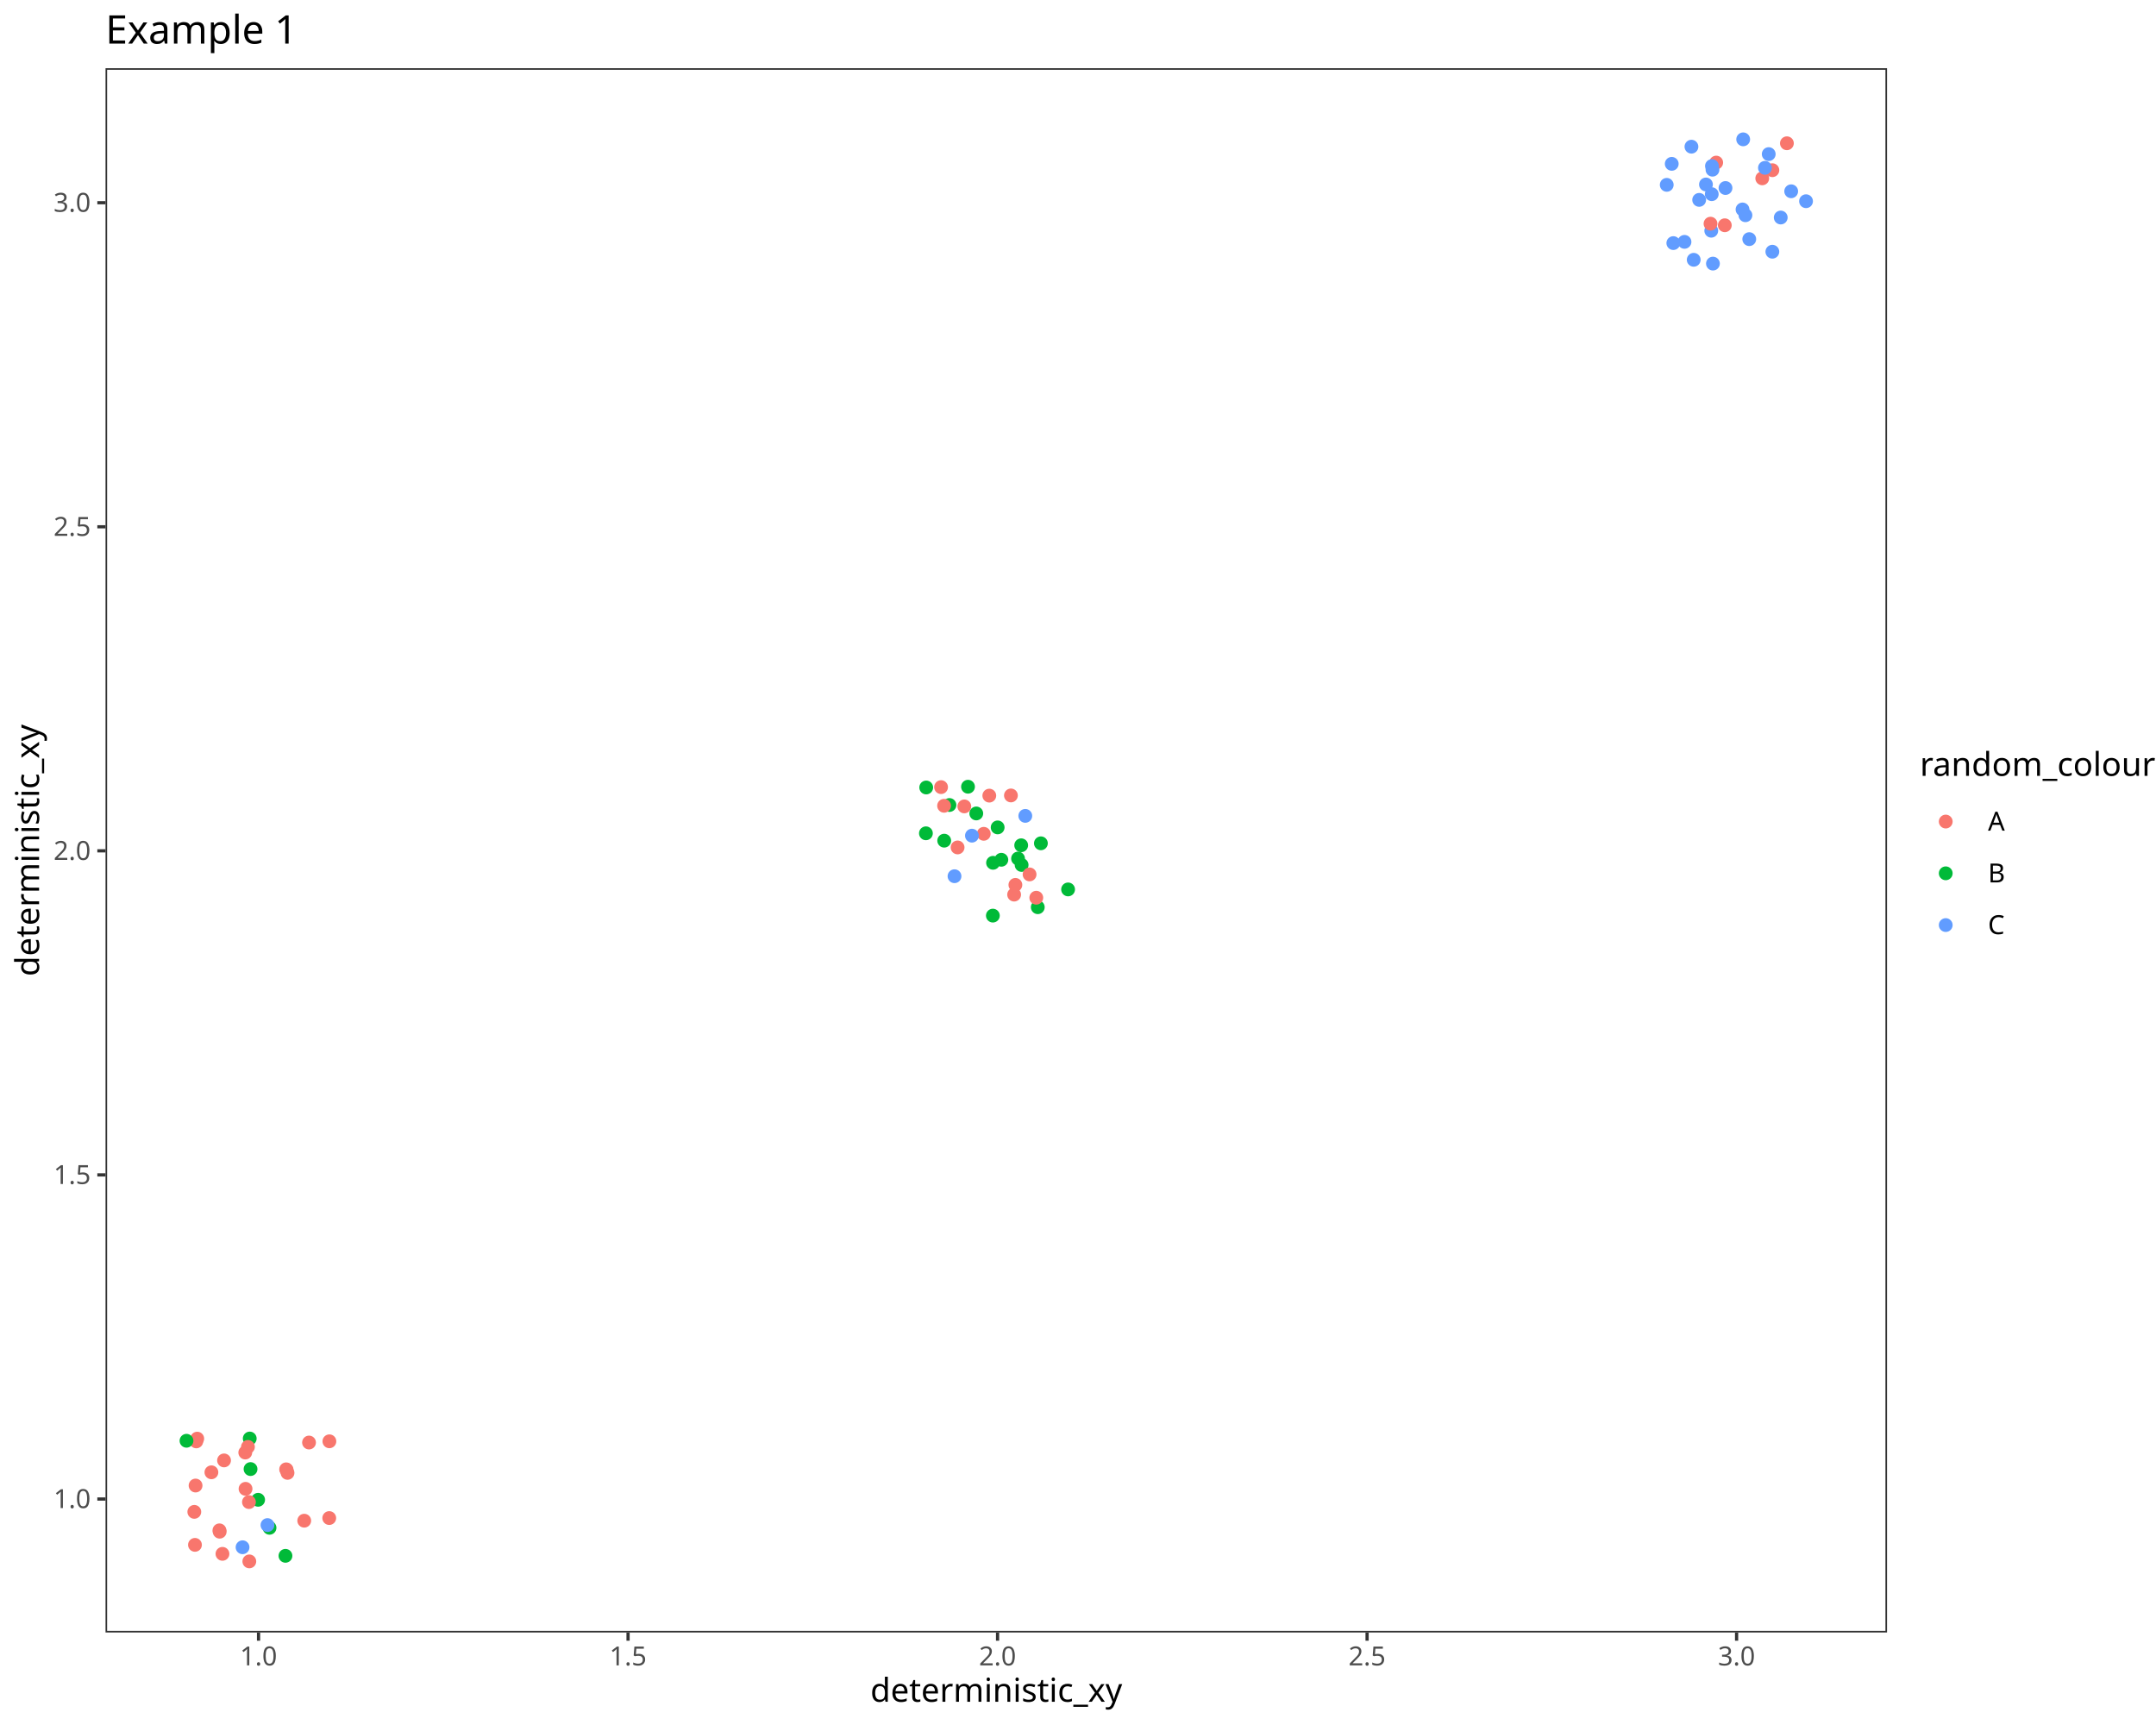
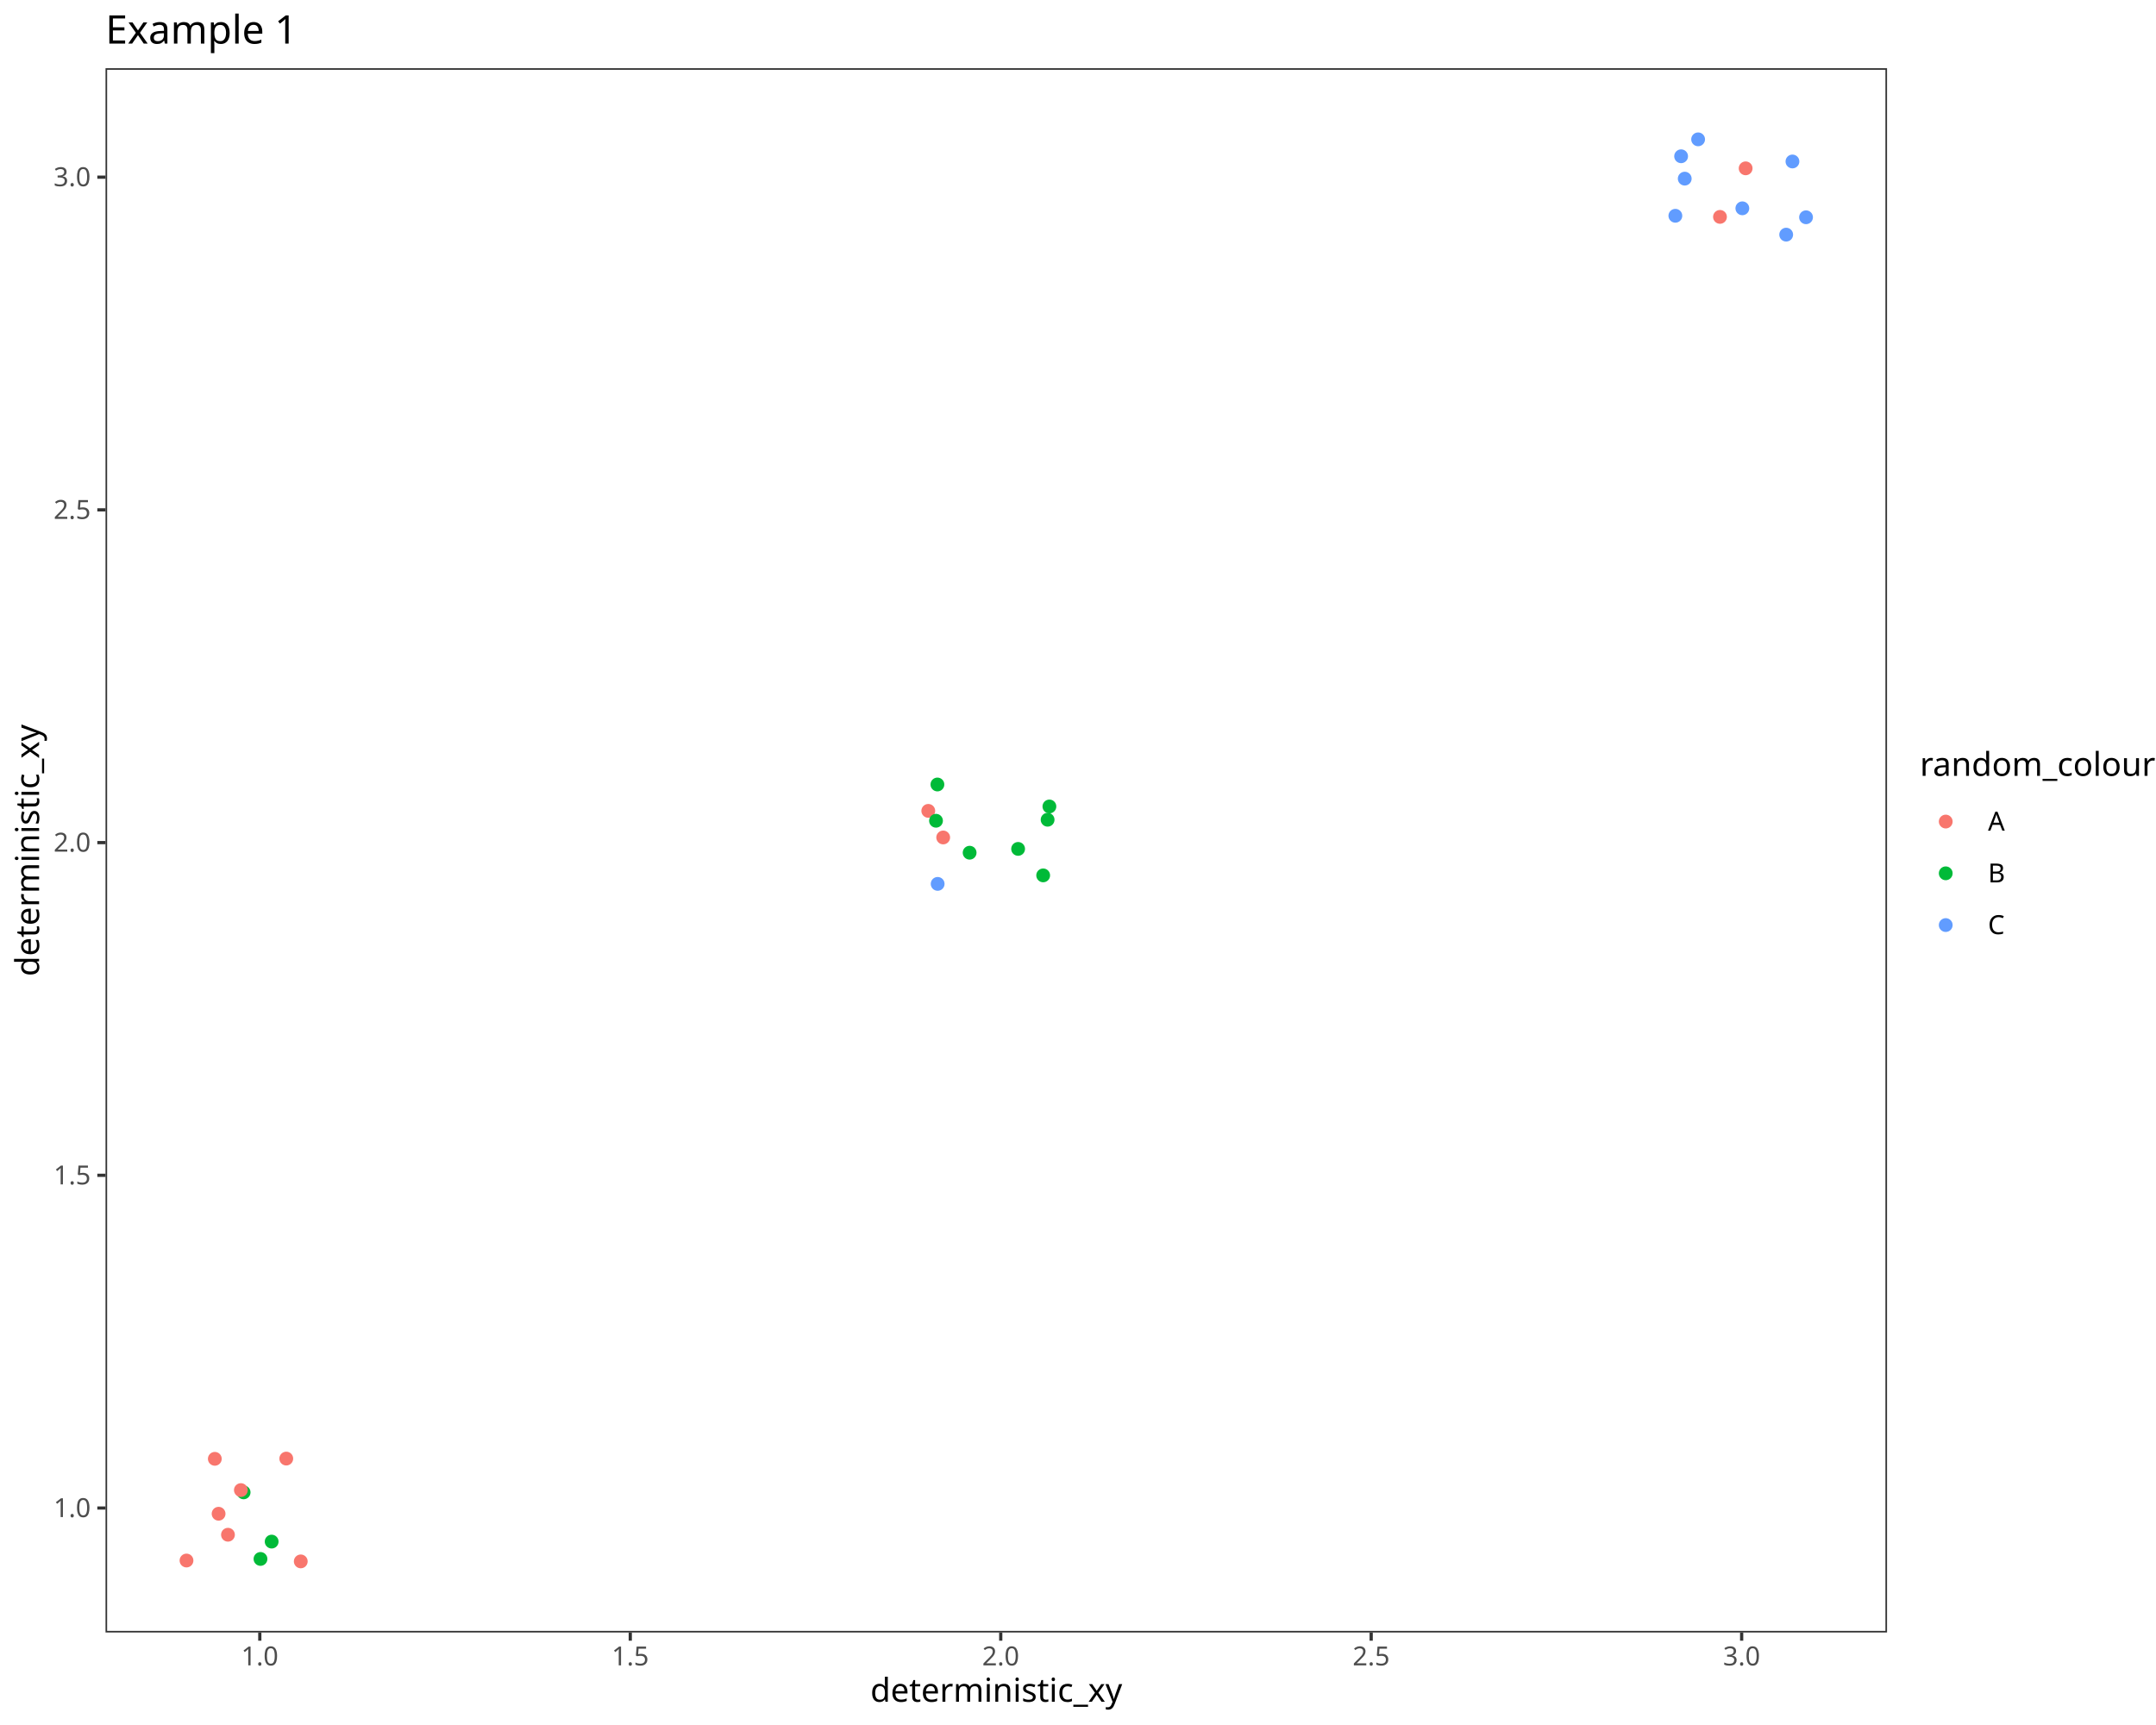
<svg xmlns="http://www.w3.org/2000/svg" class="svglite" data-engine-version="2.0" width="720.00pt" height="576.00pt" viewBox="0 0 720.00 576.00">
  <defs>
    <style type="text/css">
    .svglite line, .svglite polyline, .svglite polygon, .svglite path, .svglite rect, .svglite circle {
      fill: none;
      stroke: #000000;
      stroke-linecap: round;
      stroke-linejoin: round;
      stroke-miterlimit: 10.00;
    }
  </style>
  </defs>
  <rect width="100%" height="100%" style="stroke: none; fill: #FFFFFF;" />
  <defs>
    <clipPath id="cpMC4wMHw3MjAuMDB8MC4wMHw1NzYuMDA=">
      <rect x="0.00" y="0.00" width="720.00" height="576.00" />
    </clipPath>
  </defs>
  <g clip-path="url(#cpMC4wMHw3MjAuMDB8MC4wMHw1NzYuMDA=)">
    <rect x="0.00" y="0.00" width="720.00" height="576.00" style="stroke-width: 1.07; stroke: #FFFFFF; fill: #FFFFFF;" />
  </g>
  <defs>
    <clipPath id="cpMzUuMjR8NjMwLjE4fDIyLjc4fDU0NS4xMQ==">
      <rect x="35.24" y="22.78" width="594.94" height="522.33" />
    </clipPath>
  </defs>
  <g clip-path="url(#cpMzUuMjR8NjMwLjE4fDIyLjc4fDU0NS4xMQ==)">
    <rect x="35.24" y="22.78" width="594.94" height="522.33" style="stroke-width: 1.07; stroke: none; fill: #FFFFFF;" />
-     <circle cx="73.28" cy="511.00" r="1.95" style="stroke-width: 0.71; stroke: #F8766D; fill: #F8766D;" />
-     <circle cx="86.20" cy="500.80" r="1.95" style="stroke-width: 0.71; stroke: #00BA38; fill: #00BA38;" />
-     <circle cx="90.01" cy="510.15" r="1.95" style="stroke-width: 0.71; stroke: #00BA38; fill: #00BA38;" />
-     <circle cx="81.91" cy="485.02" r="1.95" style="stroke-width: 0.71; stroke: #F8766D; fill: #F8766D;" />
-     <circle cx="83.40" cy="480.34" r="1.95" style="stroke-width: 0.71; stroke: #00BA38; fill: #00BA38;" />
-     <circle cx="83.26" cy="521.37" r="1.95" style="stroke-width: 0.71; stroke: #F8766D; fill: #F8766D;" />
-     <circle cx="83.14" cy="501.56" r="1.95" style="stroke-width: 0.71; stroke: #F8766D; fill: #F8766D;" />
-     <circle cx="95.71" cy="490.77" r="1.95" style="stroke-width: 0.71; stroke: #F8766D; fill: #F8766D;" />
-     <circle cx="82.00" cy="497.14" r="1.95" style="stroke-width: 0.71; stroke: #F8766D; fill: #F8766D;" />
-     <circle cx="65.55" cy="481.30" r="1.95" style="stroke-width: 0.71; stroke: #F8766D; fill: #F8766D;" />
-     <circle cx="74.82" cy="487.65" r="1.95" style="stroke-width: 0.71; stroke: #F8766D; fill: #F8766D;" />
-     <circle cx="70.60" cy="491.62" r="1.95" style="stroke-width: 0.71; stroke: #F8766D; fill: #F8766D;" />
-     <circle cx="95.33" cy="519.51" r="1.95" style="stroke-width: 0.71; stroke: #00BA38; fill: #00BA38;" />
-     <circle cx="81.00" cy="516.65" r="1.95" style="stroke-width: 0.71; stroke: #619CFF; fill: #619CFF;" />
-     <circle cx="74.29" cy="518.85" r="1.95" style="stroke-width: 0.71; stroke: #F8766D; fill: #F8766D;" />
-     <circle cx="101.60" cy="507.78" r="1.95" style="stroke-width: 0.71; stroke: #F8766D; fill: #F8766D;" />
-     <circle cx="64.89" cy="504.83" r="1.95" style="stroke-width: 0.71; stroke: #F8766D; fill: #F8766D;" />
-     <circle cx="110.00" cy="481.27" r="1.95" style="stroke-width: 0.71; stroke: #F8766D; fill: #F8766D;" />
-     <circle cx="65.87" cy="480.38" r="1.95" style="stroke-width: 0.71; stroke: #F8766D; fill: #F8766D;" />
-     <circle cx="83.67" cy="490.54" r="1.95" style="stroke-width: 0.71; stroke: #00BA38; fill: #00BA38;" />
-     <circle cx="73.36" cy="511.45" r="1.95" style="stroke-width: 0.71; stroke: #F8766D; fill: #F8766D;" />
-     <circle cx="95.56" cy="490.63" r="1.95" style="stroke-width: 0.71; stroke: #F8766D; fill: #F8766D;" />
-     <circle cx="65.31" cy="496.04" r="1.95" style="stroke-width: 0.71; stroke: #F8766D; fill: #F8766D;" />
-     <circle cx="82.80" cy="483.14" r="1.95" style="stroke-width: 0.71; stroke: #F8766D; fill: #F8766D;" />
-     <circle cx="96.02" cy="491.81" r="1.95" style="stroke-width: 0.71; stroke: #F8766D; fill: #F8766D;" />
-     <circle cx="89.32" cy="509.24" r="1.95" style="stroke-width: 0.71; stroke: #619CFF; fill: #619CFF;" />
-     <circle cx="65.11" cy="515.85" r="1.95" style="stroke-width: 0.71; stroke: #F8766D; fill: #F8766D;" />
-     <circle cx="103.20" cy="481.68" r="1.95" style="stroke-width: 0.71; stroke: #F8766D; fill: #F8766D;" />
-     <circle cx="109.95" cy="506.90" r="1.95" style="stroke-width: 0.71; stroke: #F8766D; fill: #F8766D;" />
-     <circle cx="62.28" cy="481.09" r="1.95" style="stroke-width: 0.71; stroke: #00BA38; fill: #00BA38;" />
-     <circle cx="338.67" cy="298.72" r="1.95" style="stroke-width: 0.71; stroke: #F8766D; fill: #F8766D;" />
-     <circle cx="346.57" cy="302.93" r="1.95" style="stroke-width: 0.71; stroke: #00BA38; fill: #00BA38;" />
-     <circle cx="331.63" cy="288.10" r="1.95" style="stroke-width: 0.71; stroke: #00BA38; fill: #00BA38;" />
-     <circle cx="314.27" cy="262.83" r="1.95" style="stroke-width: 0.71; stroke: #F8766D; fill: #F8766D;" />
-     <circle cx="326.03" cy="271.62" r="1.95" style="stroke-width: 0.71; stroke: #00BA38; fill: #00BA38;" />
-     <circle cx="334.40" cy="287.09" r="1.95" style="stroke-width: 0.71; stroke: #00BA38; fill: #00BA38;" />
-     <circle cx="331.57" cy="305.74" r="1.95" style="stroke-width: 0.71; stroke: #00BA38; fill: #00BA38;" />
-     <circle cx="318.76" cy="292.58" r="1.95" style="stroke-width: 0.71; stroke: #619CFF; fill: #619CFF;" />
-     <circle cx="347.61" cy="281.59" r="1.95" style="stroke-width: 0.71; stroke: #00BA38; fill: #00BA38;" />
-     <circle cx="333.17" cy="276.28" r="1.95" style="stroke-width: 0.71; stroke: #00BA38; fill: #00BA38;" />
-     <circle cx="309.31" cy="262.95" r="1.95" style="stroke-width: 0.71; stroke: #00BA38; fill: #00BA38;" />
-     <circle cx="328.53" cy="278.42" r="1.95" style="stroke-width: 0.71; stroke: #F8766D; fill: #F8766D;" />
-     <circle cx="346.07" cy="299.76" r="1.95" style="stroke-width: 0.71; stroke: #F8766D; fill: #F8766D;" />
-     <circle cx="324.58" cy="279.04" r="1.95" style="stroke-width: 0.71; stroke: #619CFF; fill: #619CFF;" />
-     <circle cx="341.17" cy="288.82" r="1.95" style="stroke-width: 0.71; stroke: #00BA38; fill: #00BA38;" />
-     <circle cx="309.21" cy="278.25" r="1.95" style="stroke-width: 0.71; stroke: #00BA38; fill: #00BA38;" />
-     <circle cx="322.04" cy="269.27" r="1.95" style="stroke-width: 0.71; stroke: #F8766D; fill: #F8766D;" />
-     <circle cx="323.27" cy="262.70" r="1.95" style="stroke-width: 0.71; stroke: #00BA38; fill: #00BA38;" />
-     <circle cx="339.98" cy="286.68" r="1.95" style="stroke-width: 0.71; stroke: #00BA38; fill: #00BA38;" />
-     <circle cx="356.69" cy="296.99" r="1.95" style="stroke-width: 0.71; stroke: #00BA38; fill: #00BA38;" />
-     <circle cx="319.79" cy="282.97" r="1.95" style="stroke-width: 0.71; stroke: #F8766D; fill: #F8766D;" />
-     <circle cx="317.07" cy="268.80" r="1.95" style="stroke-width: 0.71; stroke: #00BA38; fill: #00BA38;" />
-     <circle cx="315.28" cy="269.06" r="1.95" style="stroke-width: 0.71; stroke: #F8766D; fill: #F8766D;" />
-     <circle cx="339.09" cy="295.47" r="1.95" style="stroke-width: 0.71; stroke: #F8766D; fill: #F8766D;" />
-     <circle cx="342.40" cy="272.43" r="1.95" style="stroke-width: 0.71; stroke: #619CFF; fill: #619CFF;" />
-     <circle cx="341.03" cy="282.25" r="1.95" style="stroke-width: 0.71; stroke: #00BA38; fill: #00BA38;" />
-     <circle cx="343.83" cy="291.98" r="1.95" style="stroke-width: 0.71; stroke: #F8766D; fill: #F8766D;" />
-     <circle cx="337.60" cy="265.61" r="1.95" style="stroke-width: 0.71; stroke: #F8766D; fill: #F8766D;" />
-     <circle cx="330.38" cy="265.67" r="1.95" style="stroke-width: 0.71; stroke: #F8766D; fill: #F8766D;" />
-     <circle cx="315.32" cy="280.71" r="1.95" style="stroke-width: 0.71; stroke: #00BA38; fill: #00BA38;" />
-     <circle cx="582.14" cy="46.53" r="1.95" style="stroke-width: 0.71; stroke: #619CFF; fill: #619CFF;" />
-     <circle cx="573.13" cy="54.29" r="1.95" style="stroke-width: 0.71; stroke: #F8766D; fill: #F8766D;" />
-     <circle cx="582.89" cy="71.87" r="1.95" style="stroke-width: 0.71; stroke: #619CFF; fill: #619CFF;" />
-     <circle cx="565.62" cy="86.75" r="1.95" style="stroke-width: 0.71; stroke: #619CFF; fill: #619CFF;" />
-     <circle cx="581.92" cy="69.94" r="1.95" style="stroke-width: 0.71; stroke: #619CFF; fill: #619CFF;" />
-     <circle cx="603.13" cy="67.19" r="1.95" style="stroke-width: 0.71; stroke: #619CFF; fill: #619CFF;" />
-     <circle cx="558.81" cy="81.17" r="1.95" style="stroke-width: 0.71; stroke: #619CFF; fill: #619CFF;" />
-     <circle cx="572.04" cy="88.02" r="1.95" style="stroke-width: 0.71; stroke: #619CFF; fill: #619CFF;" />
-     <circle cx="576.23" cy="62.78" r="1.95" style="stroke-width: 0.71; stroke: #619CFF; fill: #619CFF;" />
-     <circle cx="594.68" cy="72.63" r="1.95" style="stroke-width: 0.71; stroke: #619CFF; fill: #619CFF;" />
-     <circle cx="571.48" cy="77.04" r="1.95" style="stroke-width: 0.71; stroke: #619CFF; fill: #619CFF;" />
-     <circle cx="569.71" cy="61.60" r="1.95" style="stroke-width: 0.71; stroke: #619CFF; fill: #619CFF;" />
-     <circle cx="571.23" cy="74.69" r="1.95" style="stroke-width: 0.71; stroke: #F8766D; fill: #F8766D;" />
-     <circle cx="562.54" cy="80.76" r="1.95" style="stroke-width: 0.71; stroke: #619CFF; fill: #619CFF;" />
-     <circle cx="596.74" cy="47.84" r="1.95" style="stroke-width: 0.71; stroke: #F8766D; fill: #F8766D;" />
-     <circle cx="558.28" cy="54.71" r="1.95" style="stroke-width: 0.71; stroke: #619CFF; fill: #619CFF;" />
-     <circle cx="591.88" cy="84.05" r="1.95" style="stroke-width: 0.71; stroke: #619CFF; fill: #619CFF;" />
-     <circle cx="584.17" cy="79.85" r="1.95" style="stroke-width: 0.71; stroke: #619CFF; fill: #619CFF;" />
-     <circle cx="571.89" cy="56.66" r="1.95" style="stroke-width: 0.71; stroke: #619CFF; fill: #619CFF;" />
-     <circle cx="556.61" cy="61.72" r="1.95" style="stroke-width: 0.71; stroke: #619CFF; fill: #619CFF;" />
-     <circle cx="598.17" cy="63.87" r="1.95" style="stroke-width: 0.71; stroke: #619CFF; fill: #619CFF;" />
-     <circle cx="571.64" cy="64.84" r="1.95" style="stroke-width: 0.71; stroke: #619CFF; fill: #619CFF;" />
-     <circle cx="588.51" cy="59.55" r="1.95" style="stroke-width: 0.71; stroke: #F8766D; fill: #F8766D;" />
-     <circle cx="591.89" cy="56.83" r="1.95" style="stroke-width: 0.71; stroke: #F8766D; fill: #F8766D;" />
-     <circle cx="589.41" cy="56.04" r="1.95" style="stroke-width: 0.71; stroke: #619CFF; fill: #619CFF;" />
-     <circle cx="590.67" cy="51.46" r="1.95" style="stroke-width: 0.71; stroke: #619CFF; fill: #619CFF;" />
-     <circle cx="571.71" cy="55.44" r="1.95" style="stroke-width: 0.71; stroke: #619CFF; fill: #619CFF;" />
-     <circle cx="576.00" cy="75.22" r="1.95" style="stroke-width: 0.71; stroke: #F8766D; fill: #F8766D;" />
-     <circle cx="564.86" cy="48.98" r="1.95" style="stroke-width: 0.71; stroke: #619CFF; fill: #619CFF;" />
-     <circle cx="567.44" cy="66.74" r="1.95" style="stroke-width: 0.71; stroke: #619CFF; fill: #619CFF;" />
+     <circle cx="76.13" cy="512.47" r="1.95" style="stroke-width: 0.71; stroke: #F8766D; fill: #F8766D;" />
+     <circle cx="310.00" cy="270.76" r="1.95" style="stroke-width: 0.71; stroke: #F8766D; fill: #F8766D;" />
+     <circle cx="582.96" cy="56.21" r="1.95" style="stroke-width: 0.71; stroke: #F8766D; fill: #F8766D;" />
+     <circle cx="95.60" cy="487.04" r="1.95" style="stroke-width: 0.71; stroke: #F8766D; fill: #F8766D;" />
+     <circle cx="348.37" cy="292.30" r="1.95" style="stroke-width: 0.71; stroke: #00BA38; fill: #00BA38;" />
+     <circle cx="581.86" cy="69.56" r="1.95" style="stroke-width: 0.71; stroke: #619CFF; fill: #619CFF;" />
+     <circle cx="81.36" cy="498.32" r="1.95" style="stroke-width: 0.71; stroke: #00BA38; fill: #00BA38;" />
+     <circle cx="313.05" cy="261.95" r="1.95" style="stroke-width: 0.71; stroke: #00BA38; fill: #00BA38;" />
+     <circle cx="596.50" cy="78.35" r="1.95" style="stroke-width: 0.71; stroke: #619CFF; fill: #619CFF;" />
+     <circle cx="90.72" cy="514.76" r="1.95" style="stroke-width: 0.71; stroke: #00BA38; fill: #00BA38;" />
+     <circle cx="314.98" cy="279.64" r="1.95" style="stroke-width: 0.71; stroke: #F8766D; fill: #F8766D;" />
+     <circle cx="567.09" cy="46.53" r="1.95" style="stroke-width: 0.71; stroke: #619CFF; fill: #619CFF;" />
+     <circle cx="73.00" cy="505.46" r="1.95" style="stroke-width: 0.71; stroke: #F8766D; fill: #F8766D;" />
+     <circle cx="313.13" cy="295.14" r="1.95" style="stroke-width: 0.71; stroke: #619CFF; fill: #619CFF;" />
+     <circle cx="603.13" cy="72.55" r="1.95" style="stroke-width: 0.71; stroke: #619CFF; fill: #619CFF;" />
+     <circle cx="86.99" cy="520.55" r="1.95" style="stroke-width: 0.71; stroke: #00BA38; fill: #00BA38;" />
+     <circle cx="350.45" cy="269.29" r="1.95" style="stroke-width: 0.71; stroke: #00BA38; fill: #00BA38;" />
+     <circle cx="561.41" cy="52.18" r="1.95" style="stroke-width: 0.71; stroke: #619CFF; fill: #619CFF;" />
+     <circle cx="71.74" cy="487.12" r="1.95" style="stroke-width: 0.71; stroke: #F8766D; fill: #F8766D;" />
+     <circle cx="349.85" cy="273.72" r="1.95" style="stroke-width: 0.71; stroke: #00BA38; fill: #00BA38;" />
+     <circle cx="574.39" cy="72.42" r="1.95" style="stroke-width: 0.71; stroke: #F8766D; fill: #F8766D;" />
+     <circle cx="62.28" cy="521.08" r="1.95" style="stroke-width: 0.71; stroke: #F8766D; fill: #F8766D;" />
+     <circle cx="340.00" cy="283.46" r="1.95" style="stroke-width: 0.71; stroke: #00BA38; fill: #00BA38;" />
+     <circle cx="562.62" cy="59.65" r="1.95" style="stroke-width: 0.71; stroke: #619CFF; fill: #619CFF;" />
+     <circle cx="80.44" cy="497.56" r="1.95" style="stroke-width: 0.71; stroke: #F8766D; fill: #F8766D;" />
+     <circle cx="323.81" cy="284.73" r="1.95" style="stroke-width: 0.71; stroke: #00BA38; fill: #00BA38;" />
+     <circle cx="559.49" cy="72.05" r="1.95" style="stroke-width: 0.71; stroke: #619CFF; fill: #619CFF;" />
+     <circle cx="100.44" cy="521.37" r="1.95" style="stroke-width: 0.71; stroke: #F8766D; fill: #F8766D;" />
+     <circle cx="312.58" cy="274.06" r="1.95" style="stroke-width: 0.71; stroke: #00BA38; fill: #00BA38;" />
+     <circle cx="598.59" cy="53.92" r="1.95" style="stroke-width: 0.71; stroke: #619CFF; fill: #619CFF;" />
    <rect x="35.24" y="22.78" width="594.94" height="522.33" style="stroke-width: 1.07; stroke: #333333;" />
  </g>
  <g clip-path="url(#cpMC4wMHw3MjAuMDB8MC4wMHw1NzYuMDA=)">
-     <text x="30.31" y="503.56" text-anchor="end" style="font-size: 8.80px; fill: #4D4D4D; font-family: sans;" textLength="12.23px" lengthAdjust="spacingAndGlyphs">1.0</text>
-     <text x="30.31" y="395.35" text-anchor="end" style="font-size: 8.80px; fill: #4D4D4D; font-family: sans;" textLength="12.23px" lengthAdjust="spacingAndGlyphs">1.5</text>
-     <text x="30.31" y="287.14" text-anchor="end" style="font-size: 8.80px; fill: #4D4D4D; font-family: sans;" textLength="12.23px" lengthAdjust="spacingAndGlyphs">2.0</text>
-     <text x="30.31" y="178.93" text-anchor="end" style="font-size: 8.80px; fill: #4D4D4D; font-family: sans;" textLength="12.23px" lengthAdjust="spacingAndGlyphs">2.5</text>
-     <text x="30.31" y="70.72" text-anchor="end" style="font-size: 8.80px; fill: #4D4D4D; font-family: sans;" textLength="12.23px" lengthAdjust="spacingAndGlyphs">3.0</text>
-     <polyline points="32.50,500.54 35.24,500.54 " style="stroke-width: 1.07; stroke: #333333; stroke-linecap: butt;" />
-     <polyline points="32.50,392.32 35.24,392.32 " style="stroke-width: 1.07; stroke: #333333; stroke-linecap: butt;" />
-     <polyline points="32.50,284.11 35.24,284.11 " style="stroke-width: 1.07; stroke: #333333; stroke-linecap: butt;" />
-     <polyline points="32.50,175.90 35.24,175.90 " style="stroke-width: 1.07; stroke: #333333; stroke-linecap: butt;" />
-     <polyline points="32.50,67.69 35.24,67.69 " style="stroke-width: 1.07; stroke: #333333; stroke-linecap: butt;" />
-     <polyline points="86.34,547.85 86.34,545.11 " style="stroke-width: 1.07; stroke: #333333; stroke-linecap: butt;" />
-     <polyline points="209.74,547.85 209.74,545.11 " style="stroke-width: 1.07; stroke: #333333; stroke-linecap: butt;" />
-     <polyline points="333.14,547.85 333.14,545.11 " style="stroke-width: 1.07; stroke: #333333; stroke-linecap: butt;" />
-     <polyline points="456.54,547.85 456.54,545.11 " style="stroke-width: 1.07; stroke: #333333; stroke-linecap: butt;" />
-     <polyline points="579.94,547.85 579.94,545.11 " style="stroke-width: 1.07; stroke: #333333; stroke-linecap: butt;" />
-     <text x="86.34" y="556.10" text-anchor="middle" style="font-size: 8.80px; fill: #4D4D4D; font-family: sans;" textLength="12.23px" lengthAdjust="spacingAndGlyphs">1.0</text>
-     <text x="209.74" y="556.10" text-anchor="middle" style="font-size: 8.80px; fill: #4D4D4D; font-family: sans;" textLength="12.23px" lengthAdjust="spacingAndGlyphs">1.5</text>
-     <text x="333.14" y="556.10" text-anchor="middle" style="font-size: 8.80px; fill: #4D4D4D; font-family: sans;" textLength="12.23px" lengthAdjust="spacingAndGlyphs">2.0</text>
-     <text x="456.54" y="556.10" text-anchor="middle" style="font-size: 8.80px; fill: #4D4D4D; font-family: sans;" textLength="12.23px" lengthAdjust="spacingAndGlyphs">2.5</text>
-     <text x="579.94" y="556.10" text-anchor="middle" style="font-size: 8.80px; fill: #4D4D4D; font-family: sans;" textLength="12.23px" lengthAdjust="spacingAndGlyphs">3.0</text>
+     <text x="30.31" y="506.58" text-anchor="end" style="font-size: 8.80px; fill: #4D4D4D; font-family: sans;" textLength="12.23px" lengthAdjust="spacingAndGlyphs">1.0</text>
+     <text x="30.31" y="395.48" text-anchor="end" style="font-size: 8.80px; fill: #4D4D4D; font-family: sans;" textLength="12.23px" lengthAdjust="spacingAndGlyphs">1.5</text>
+     <text x="30.31" y="284.38" text-anchor="end" style="font-size: 8.80px; fill: #4D4D4D; font-family: sans;" textLength="12.23px" lengthAdjust="spacingAndGlyphs">2.0</text>
+     <text x="30.31" y="173.27" text-anchor="end" style="font-size: 8.80px; fill: #4D4D4D; font-family: sans;" textLength="12.23px" lengthAdjust="spacingAndGlyphs">2.5</text>
+     <text x="30.31" y="62.17" text-anchor="end" style="font-size: 8.80px; fill: #4D4D4D; font-family: sans;" textLength="12.23px" lengthAdjust="spacingAndGlyphs">3.0</text>
+     <polyline points="32.50,503.55 35.24,503.55 " style="stroke-width: 1.07; stroke: #333333; stroke-linecap: butt;" />
+     <polyline points="32.50,392.45 35.24,392.45 " style="stroke-width: 1.07; stroke: #333333; stroke-linecap: butt;" />
+     <polyline points="32.50,281.35 35.24,281.35 " style="stroke-width: 1.07; stroke: #333333; stroke-linecap: butt;" />
+     <polyline points="32.50,170.25 35.24,170.25 " style="stroke-width: 1.07; stroke: #333333; stroke-linecap: butt;" />
+     <polyline points="32.50,59.15 35.24,59.15 " style="stroke-width: 1.07; stroke: #333333; stroke-linecap: butt;" />
+     <polyline points="86.76,547.85 86.76,545.11 " style="stroke-width: 1.07; stroke: #333333; stroke-linecap: butt;" />
+     <polyline points="210.48,547.85 210.48,545.11 " style="stroke-width: 1.07; stroke: #333333; stroke-linecap: butt;" />
+     <polyline points="334.20,547.85 334.20,545.11 " style="stroke-width: 1.07; stroke: #333333; stroke-linecap: butt;" />
+     <polyline points="457.91,547.85 457.91,545.11 " style="stroke-width: 1.07; stroke: #333333; stroke-linecap: butt;" />
+     <polyline points="581.63,547.85 581.63,545.11 " style="stroke-width: 1.07; stroke: #333333; stroke-linecap: butt;" />
+     <text x="86.76" y="556.10" text-anchor="middle" style="font-size: 8.80px; fill: #4D4D4D; font-family: sans;" textLength="12.23px" lengthAdjust="spacingAndGlyphs">1.0</text>
+     <text x="210.48" y="556.10" text-anchor="middle" style="font-size: 8.80px; fill: #4D4D4D; font-family: sans;" textLength="12.23px" lengthAdjust="spacingAndGlyphs">1.5</text>
+     <text x="334.20" y="556.10" text-anchor="middle" style="font-size: 8.80px; fill: #4D4D4D; font-family: sans;" textLength="12.23px" lengthAdjust="spacingAndGlyphs">2.0</text>
+     <text x="457.91" y="556.10" text-anchor="middle" style="font-size: 8.80px; fill: #4D4D4D; font-family: sans;" textLength="12.23px" lengthAdjust="spacingAndGlyphs">2.5</text>
+     <text x="581.63" y="556.10" text-anchor="middle" style="font-size: 8.80px; fill: #4D4D4D; font-family: sans;" textLength="12.23px" lengthAdjust="spacingAndGlyphs">3.0</text>
    <text x="332.71" y="568.24" text-anchor="middle" style="font-size: 11.00px; font-family: sans;" textLength="78.88px" lengthAdjust="spacingAndGlyphs">deterministic_xy</text>
    <text transform="translate(13.05,283.95) rotate(-90)" text-anchor="middle" style="font-size: 11.00px; font-family: sans;" textLength="78.88px" lengthAdjust="spacingAndGlyphs">deterministic_xy</text>
    <rect x="641.14" y="250.36" width="73.39" height="67.17" style="stroke-width: 1.07; stroke: none; fill: #FFFFFF;" />
    <text x="641.14" y="259.07" style="font-size: 11.00px; font-family: sans;" textLength="73.39px" lengthAdjust="spacingAndGlyphs">random_colour</text>
    <rect x="641.14" y="265.69" width="17.28" height="17.28" style="stroke-width: 1.07; stroke: none; fill: #FFFFFF;" />
    <circle cx="649.78" cy="274.33" r="1.95" style="stroke-width: 0.71; stroke: #F8766D; fill: #F8766D;" />
    <rect x="641.14" y="282.97" width="17.28" height="17.28" style="stroke-width: 1.07; stroke: none; fill: #FFFFFF;" />
    <circle cx="649.78" cy="291.61" r="1.95" style="stroke-width: 0.71; stroke: #00BA38; fill: #00BA38;" />
    <rect x="641.14" y="300.25" width="17.28" height="17.28" style="stroke-width: 1.07; stroke: none; fill: #FFFFFF;" />
    <circle cx="649.78" cy="308.89" r="1.95" style="stroke-width: 0.71; stroke: #619CFF; fill: #619CFF;" />
    <text x="663.89" y="277.36" style="font-size: 8.80px; font-family: sans;" textLength="5.87px" lengthAdjust="spacingAndGlyphs">A</text>
    <text x="663.89" y="294.64" style="font-size: 8.80px; font-family: sans;" textLength="5.87px" lengthAdjust="spacingAndGlyphs">B</text>
    <text x="663.89" y="311.92" style="font-size: 8.80px; font-family: sans;" textLength="6.36px" lengthAdjust="spacingAndGlyphs">C</text>
    <text x="35.24" y="14.56" style="font-size: 13.20px; font-family: sans;" textLength="62.38px" lengthAdjust="spacingAndGlyphs">Example 1</text>
  </g>
</svg>
